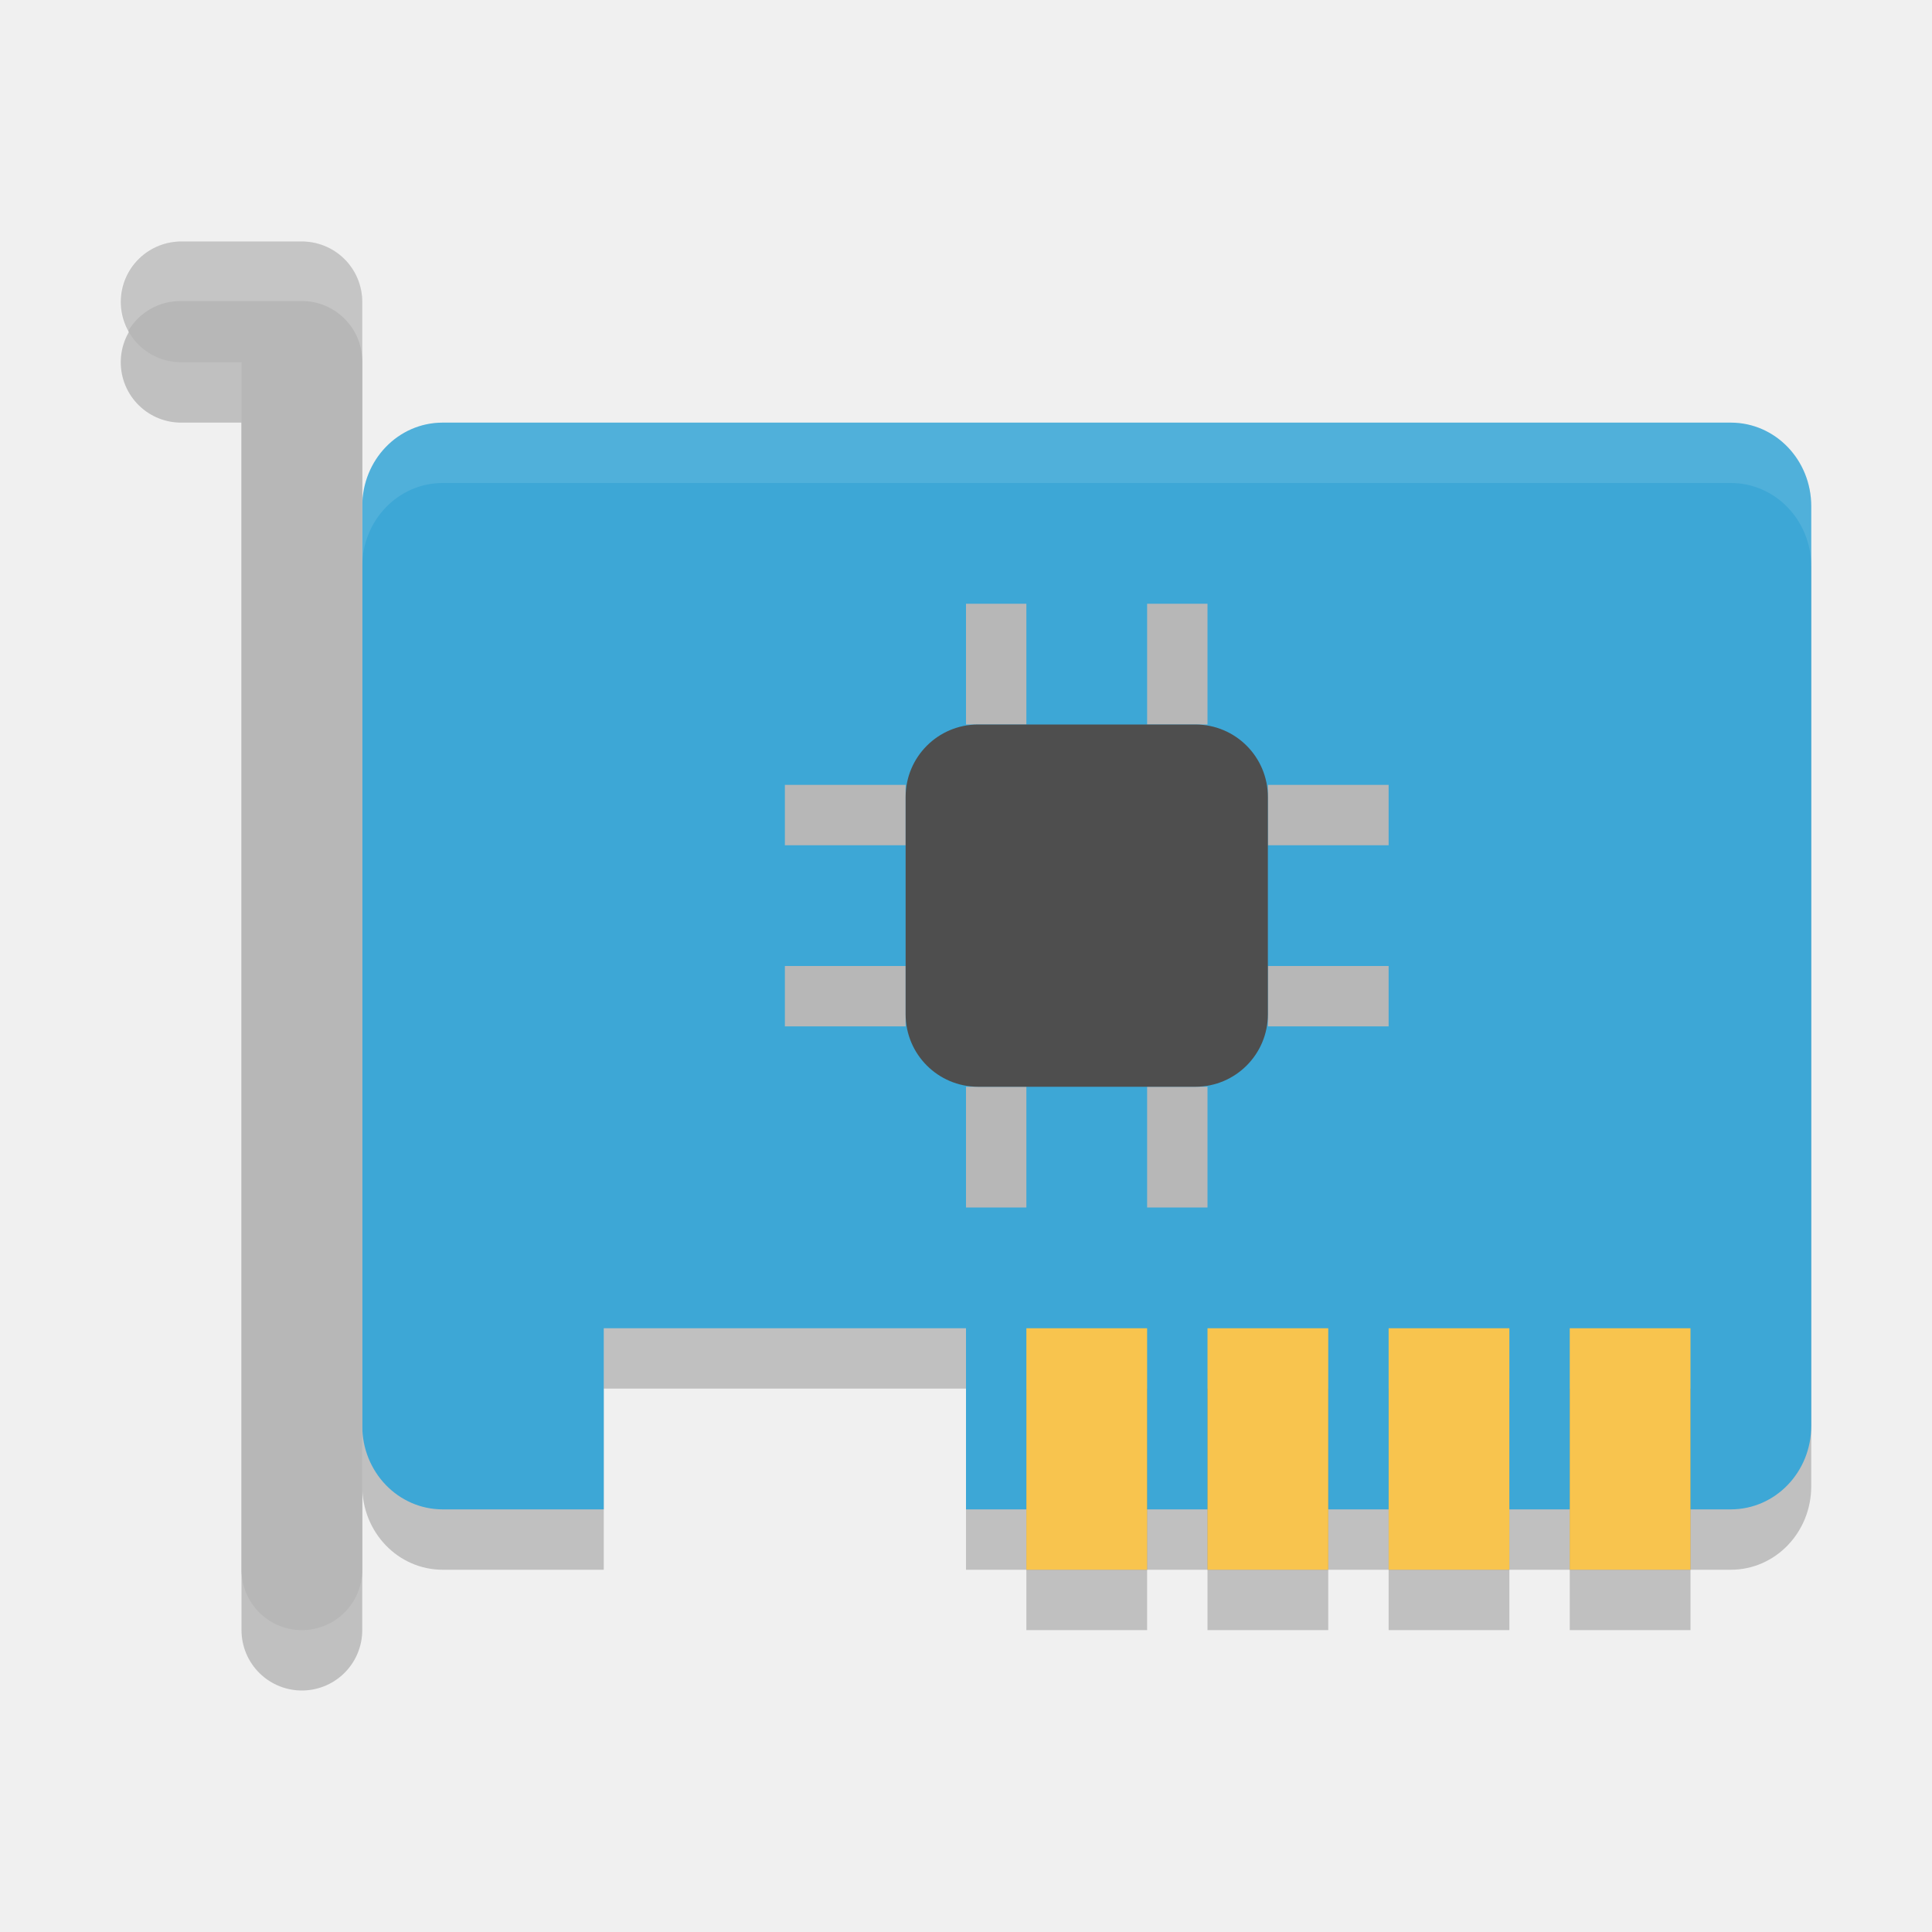
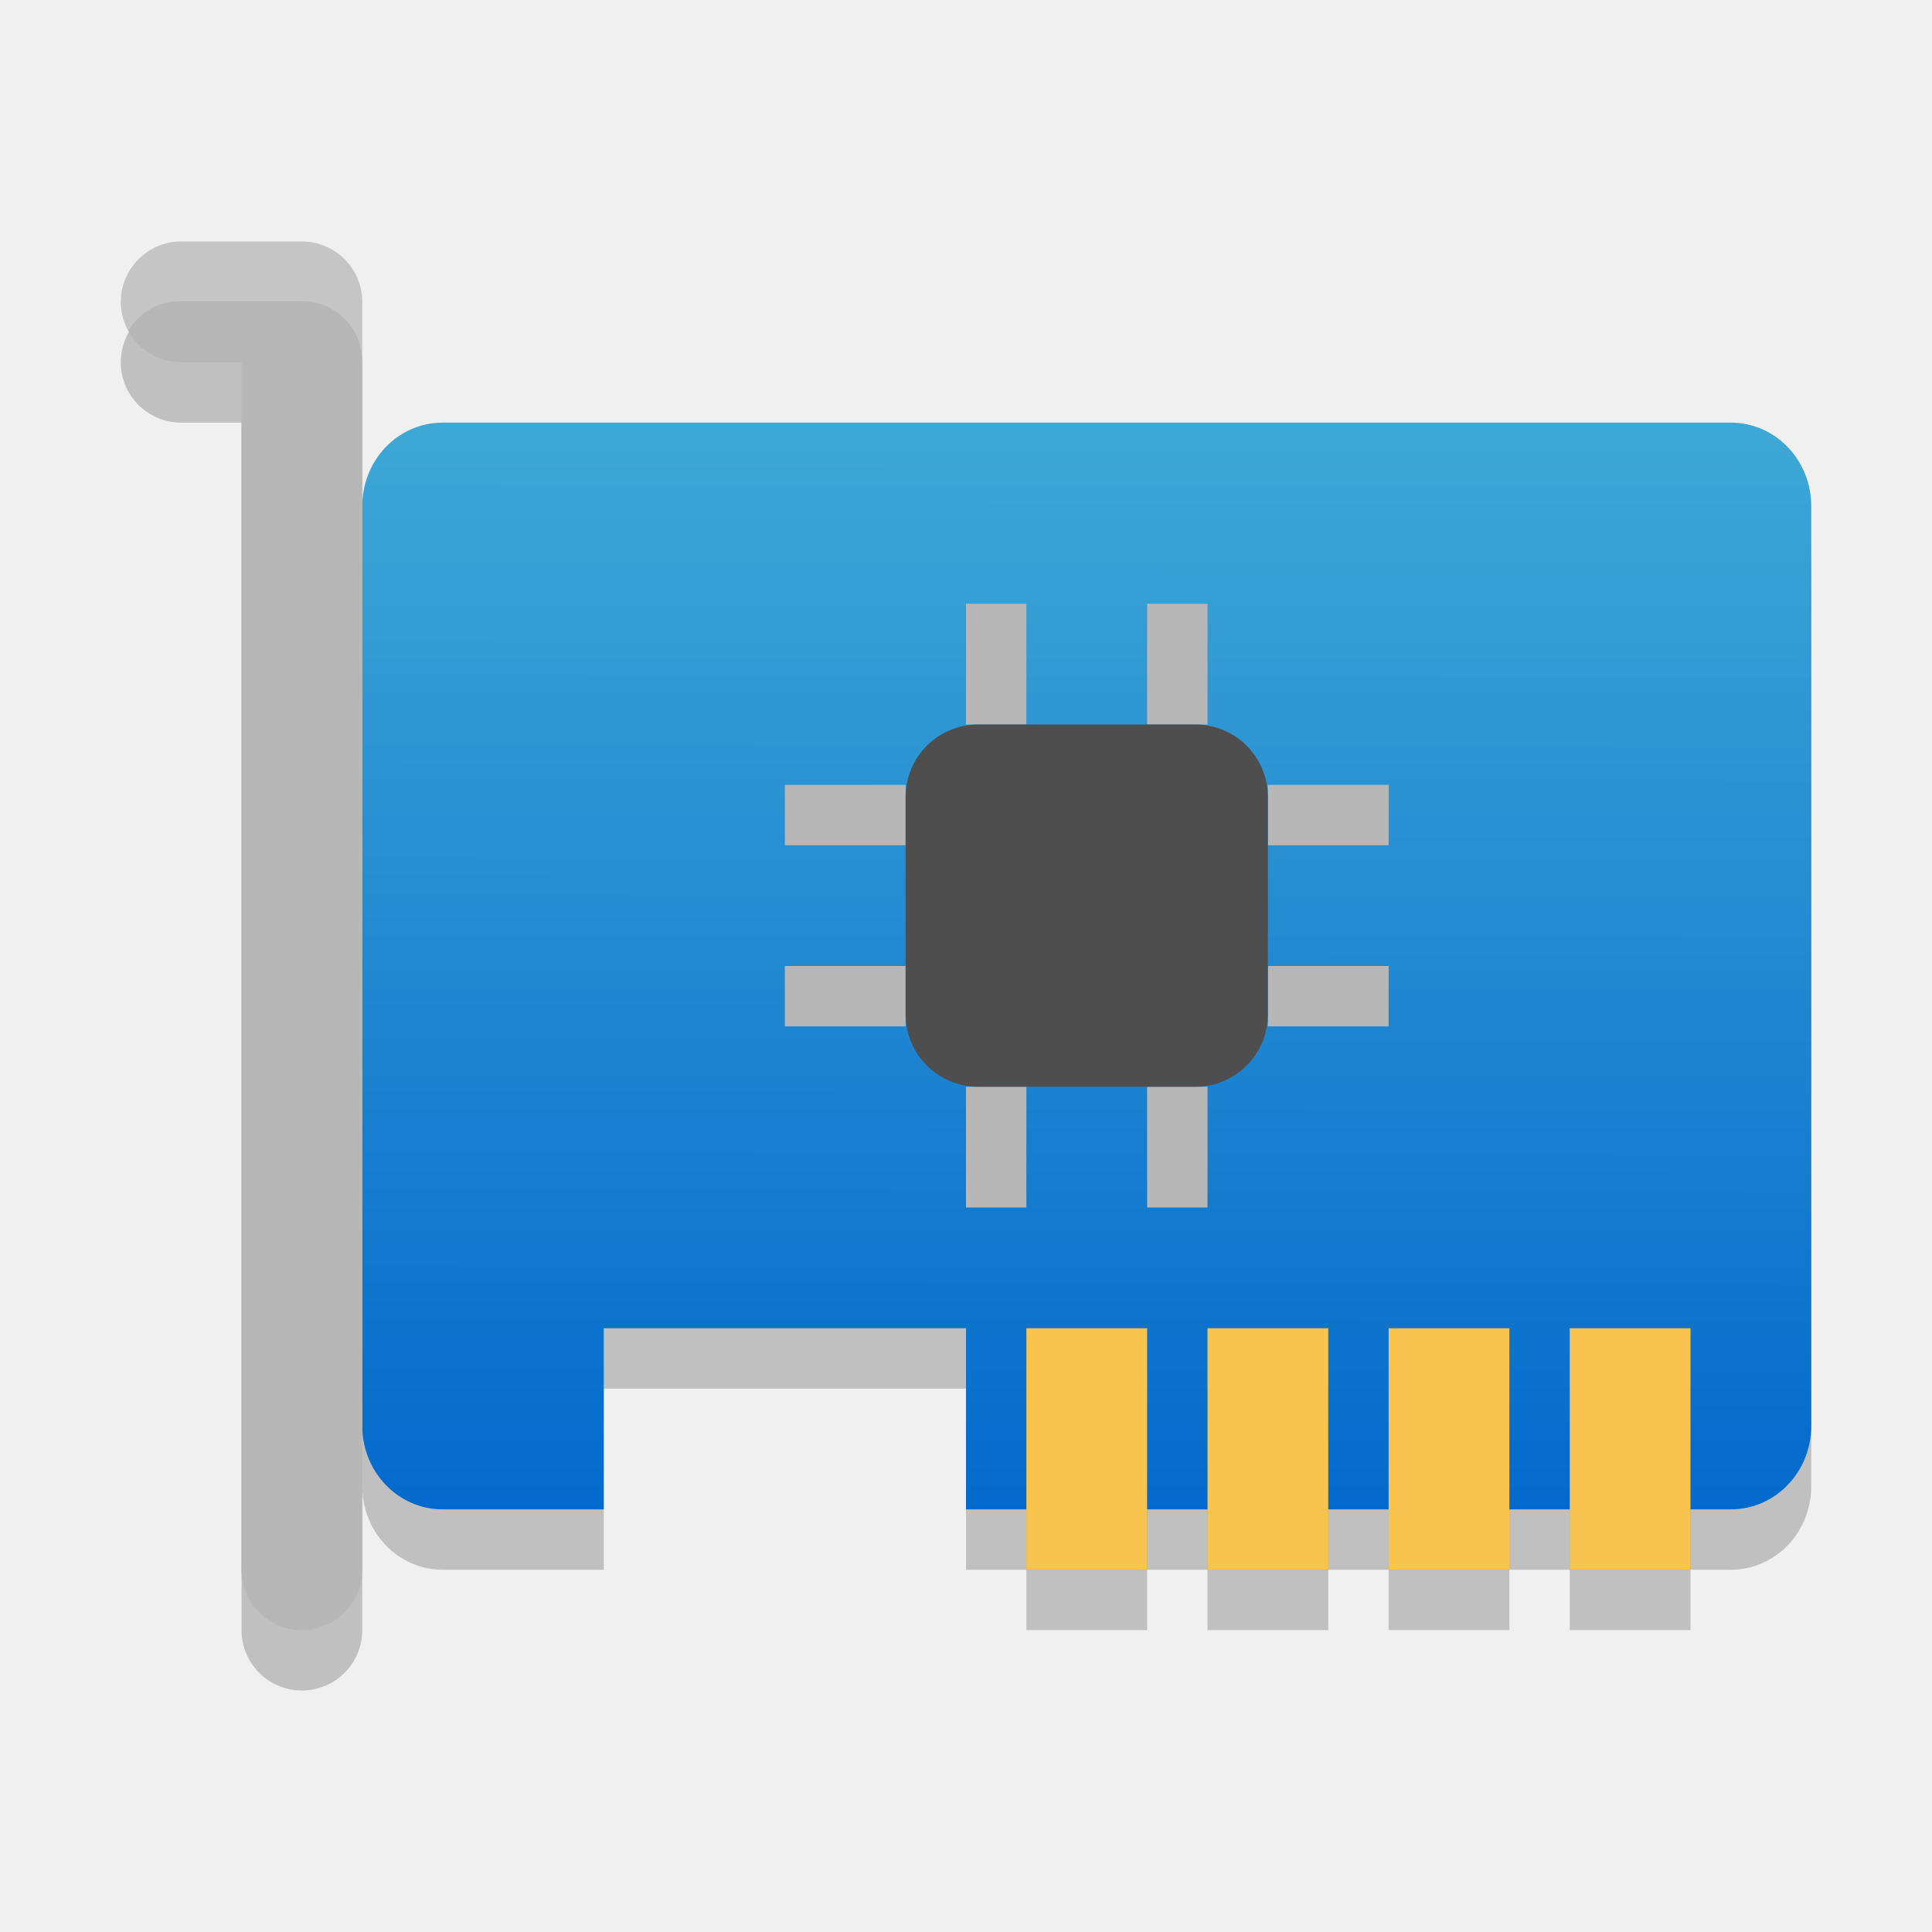
- <svg xmlns="http://www.w3.org/2000/svg" width="32" height="32" version="1">
-   <path style="opacity:0.2" d="M 7.333,8 C 6.595,8 6,8.618 6,9.385 V 24.615 C 6,25.382 6.595,26 7.333,26 H 10 V 23 H 16 V 26 H 28.667 C 29.405,26 30,25.382 30,24.615 V 9.385 C 30,8.617 29.405,8 28.667,8 Z" />
-   <path fill="#3da7d6" d="m7.333 7c-0.739 0-1.333 0.618-1.333 1.385v15.23c0 0.767 0.595 1.385 1.333 1.385h2.667v-3h6v3h12.667c0.738 0 1.333-0.618 1.333-1.385v-15.23c0-0.767-0.595-1.385-1.333-1.385z" />
-   <g style="fill:#b7b7b7">
-     <rect width="1" height="2" x="16" y="10" />
-     <rect width="1" height="2" x="19" y="10" />
-     <rect width="1" height="2" x="16" y="18" />
-     <rect width="1" height="2" x="19" y="18" />
-     <rect width="1" height="2" x="13" y="-23" transform="rotate(90)" />
-     <rect width="1" height="2" x="16" y="-23" transform="rotate(90)" />
-     <rect width="1" height="2" x="13" y="-15" transform="rotate(90)" />
-     <rect width="1" height="2" x="16" y="-15" transform="rotate(90)" />
+ <svg xmlns="http://www.w3.org/2000/svg" xmlns:xlink="http://www.w3.org/1999/xlink" width="32" height="32" version="1" id="svg54">
+   <defs id="defs58">
+     <linearGradient id="linearGradient901">
+       <stop style="stop-color:#3da7d6;stop-opacity:1;" offset="0" id="stop897" />
+       <stop style="stop-color:#0066cc;stop-opacity:1" offset="1" id="stop899" />
+     </linearGradient>
+     <linearGradient xlink:href="#linearGradient901" id="linearGradient903" x1="19.017" y1="7.322" x2="19" y2="26" gradientUnits="userSpaceOnUse" />
+   </defs>
+   <path style="opacity:0.2" d="M 7.333,8 C 6.595,8 6,8.618 6,9.385 V 24.615 C 6,25.382 6.595,26 7.333,26 H 10 V 23 H 16 V 26 H 28.667 C 29.405,26 30,25.382 30,24.615 V 9.385 C 30,8.617 29.405,8 28.667,8 Z" id="path2" />
+   <path fill="#3da7d6" d="m7.333 7c-0.739 0-1.333 0.618-1.333 1.385v15.23c0 0.767 0.595 1.385 1.333 1.385h2.667v-3h6v3h12.667c0.738 0 1.333-0.618 1.333-1.385v-15.23c0-0.767-0.595-1.385-1.333-1.385z" id="path4" style="fill-opacity:1;fill:url(#linearGradient903)" />
+   <g style="fill:#b7b7b7" id="g22">
+     <rect width="1" height="2" x="16" y="10" id="rect6" />
+     <rect width="1" height="2" x="19" y="10" id="rect8" />
+     <rect width="1" height="2" x="16" y="18" id="rect10" />
+     <rect width="1" height="2" x="19" y="18" id="rect12" />
+     <rect width="1" height="2" x="13" y="-23" transform="rotate(90)" id="rect14" />
+     <rect width="1" height="2" x="16" y="-23" transform="rotate(90)" id="rect16" />
+     <rect width="1" height="2" x="13" y="-15" transform="rotate(90)" id="rect18" />
+     <rect width="1" height="2" x="16" y="-15" transform="rotate(90)" id="rect20" />
  </g>
-   <rect fill="#4e4e4e" width="6" height="6" x="15" y="12" rx="1.2" ry="1.2" />
-   <path style="fill:none;stroke:#000000;stroke-width:2;stroke-linecap:round;stroke-linejoin:round;opacity:0.2" d="M 3,6 H 5 V 27" />
-   <path style="fill:none;stroke:#b7b7b7;stroke-width:2;stroke-linecap:round;stroke-linejoin:round" d="M 3,5 H 5 V 26" />
-   <g style="opacity:0.2" transform="translate(0,1)">
-     <rect width="2" height="4" x="17" y="22" />
-     <rect width="2" height="4" x="20" y="22" />
-     <rect width="2" height="4" x="23" y="22" />
-     <rect width="2" height="4" x="26" y="22" />
+   <rect fill="#4e4e4e" width="6" height="6" x="15" y="12" rx="1.2" ry="1.2" id="rect24" />
+   <path style="fill:none;stroke:#000000;stroke-width:2;stroke-linecap:round;stroke-linejoin:round;opacity:0.2" d="M 3,6 H 5 V 27" id="path26" />
+   <path style="fill:none;stroke:#b7b7b7;stroke-width:2;stroke-linecap:round;stroke-linejoin:round" d="M 3,5 H 5 V 26" id="path28" />
+   <g style="opacity:0.2" transform="translate(0,1)" id="g38">
+     <rect width="2" height="4" x="17" y="22" id="rect30" />
+     <rect width="2" height="4" x="20" y="22" id="rect32" />
+     <rect width="2" height="4" x="23" y="22" id="rect34" />
+     <rect width="2" height="4" x="26" y="22" id="rect36" />
  </g>
-   <g style="fill:#f8c44e">
-     <rect width="2" height="4" x="17" y="22" />
-     <rect width="2" height="4" x="20" y="22" />
-     <rect width="2" height="4" x="23" y="22" />
-     <rect width="2" height="4" x="26" y="22" />
+   <g style="fill:#f8c44e" id="g48">
+     <rect width="2" height="4" x="17" y="22" id="rect40" />
+     <rect width="2" height="4" x="20" y="22" id="rect42" />
+     <rect width="2" height="4" x="23" y="22" id="rect44" />
+     <rect width="2" height="4" x="26" y="22" id="rect46" />
  </g>
-   <path fill="#fff" opacity=".1" d="m7.334 7c-0.739 0-1.334 0.618-1.334 1.385v1c0-0.767 0.595-1.385 1.334-1.385h21.332c0.739 0 1.334 0.618 1.334 1.385v-1c0-0.767-0.595-1.385-1.334-1.385h-21.332z" />
-   <path fill="#fff" style="opacity:0.2" d="m3 4a1 1 0 0 0 -0.883 1.494 1 1 0 0 1 0.883 -0.508h2a1 1 0 0 1 1 1v-0.986a1 1 0 0 0 -1 -1h-2z" />
+   <path fill="#fff" style="opacity:0.2" d="m3 4a1 1 0 0 0 -0.883 1.494 1 1 0 0 1 0.883 -0.508h2a1 1 0 0 1 1 1v-0.986a1 1 0 0 0 -1 -1h-2z" id="path52" />
</svg>
